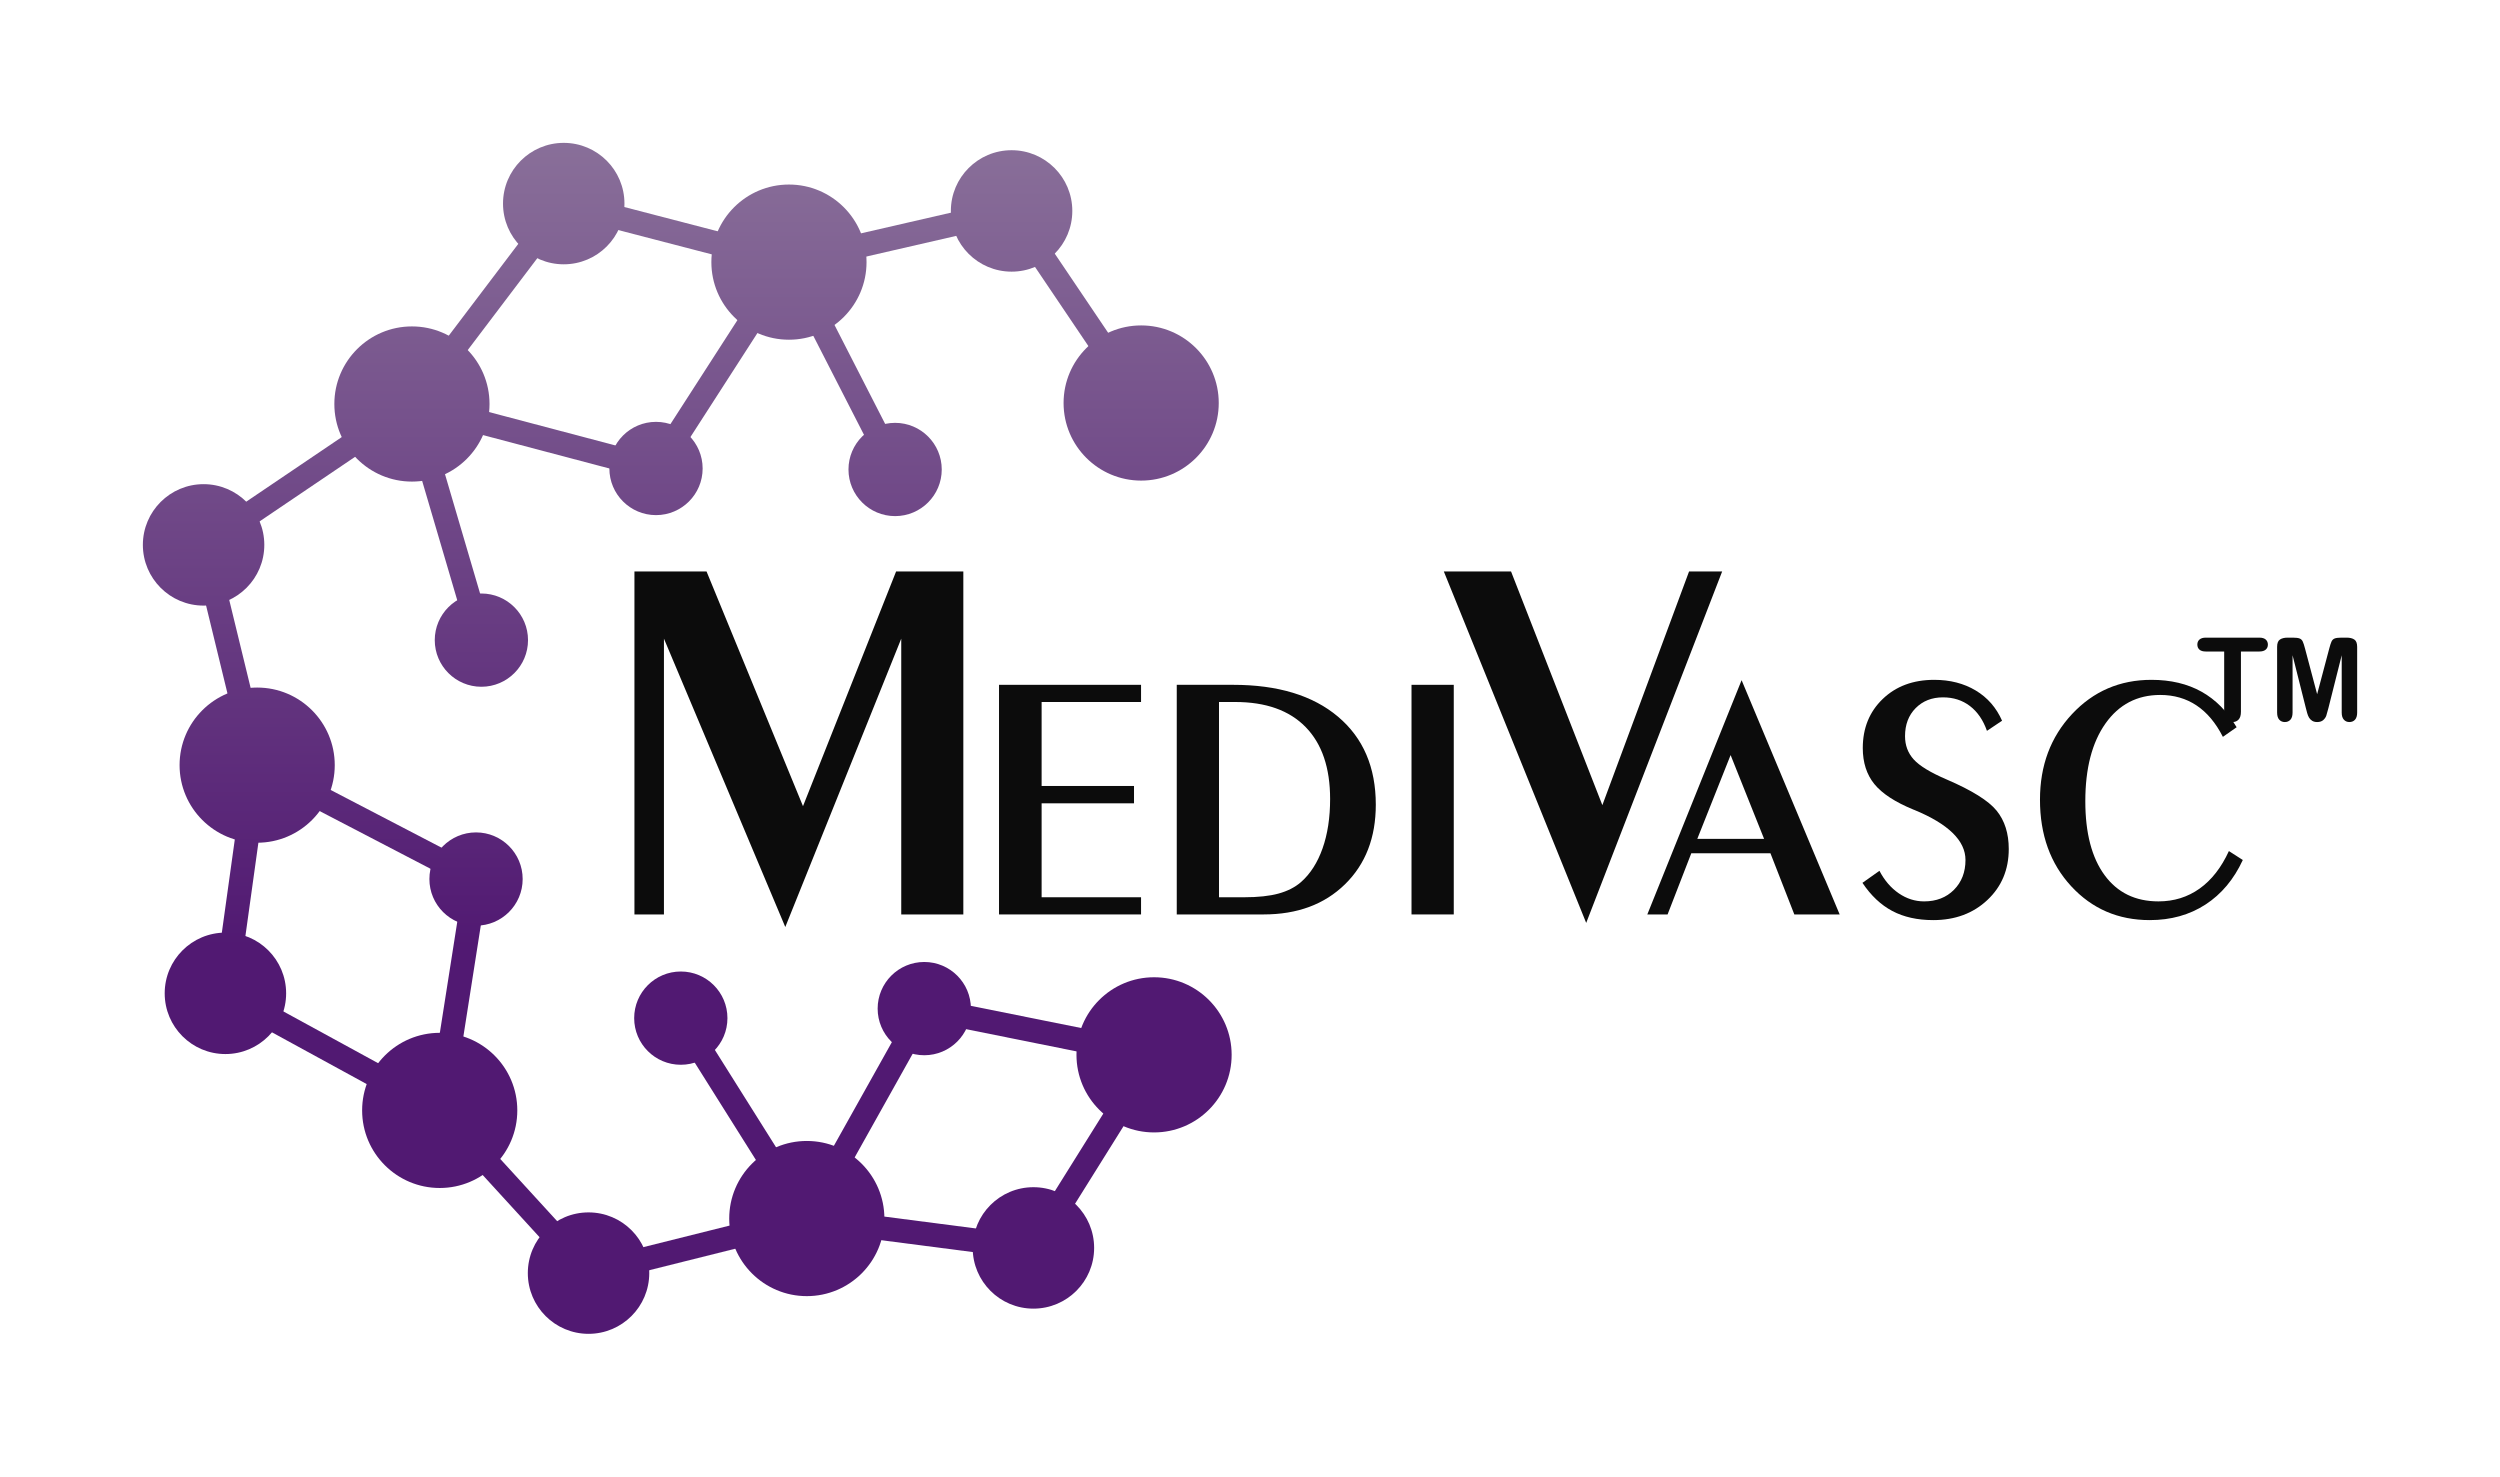
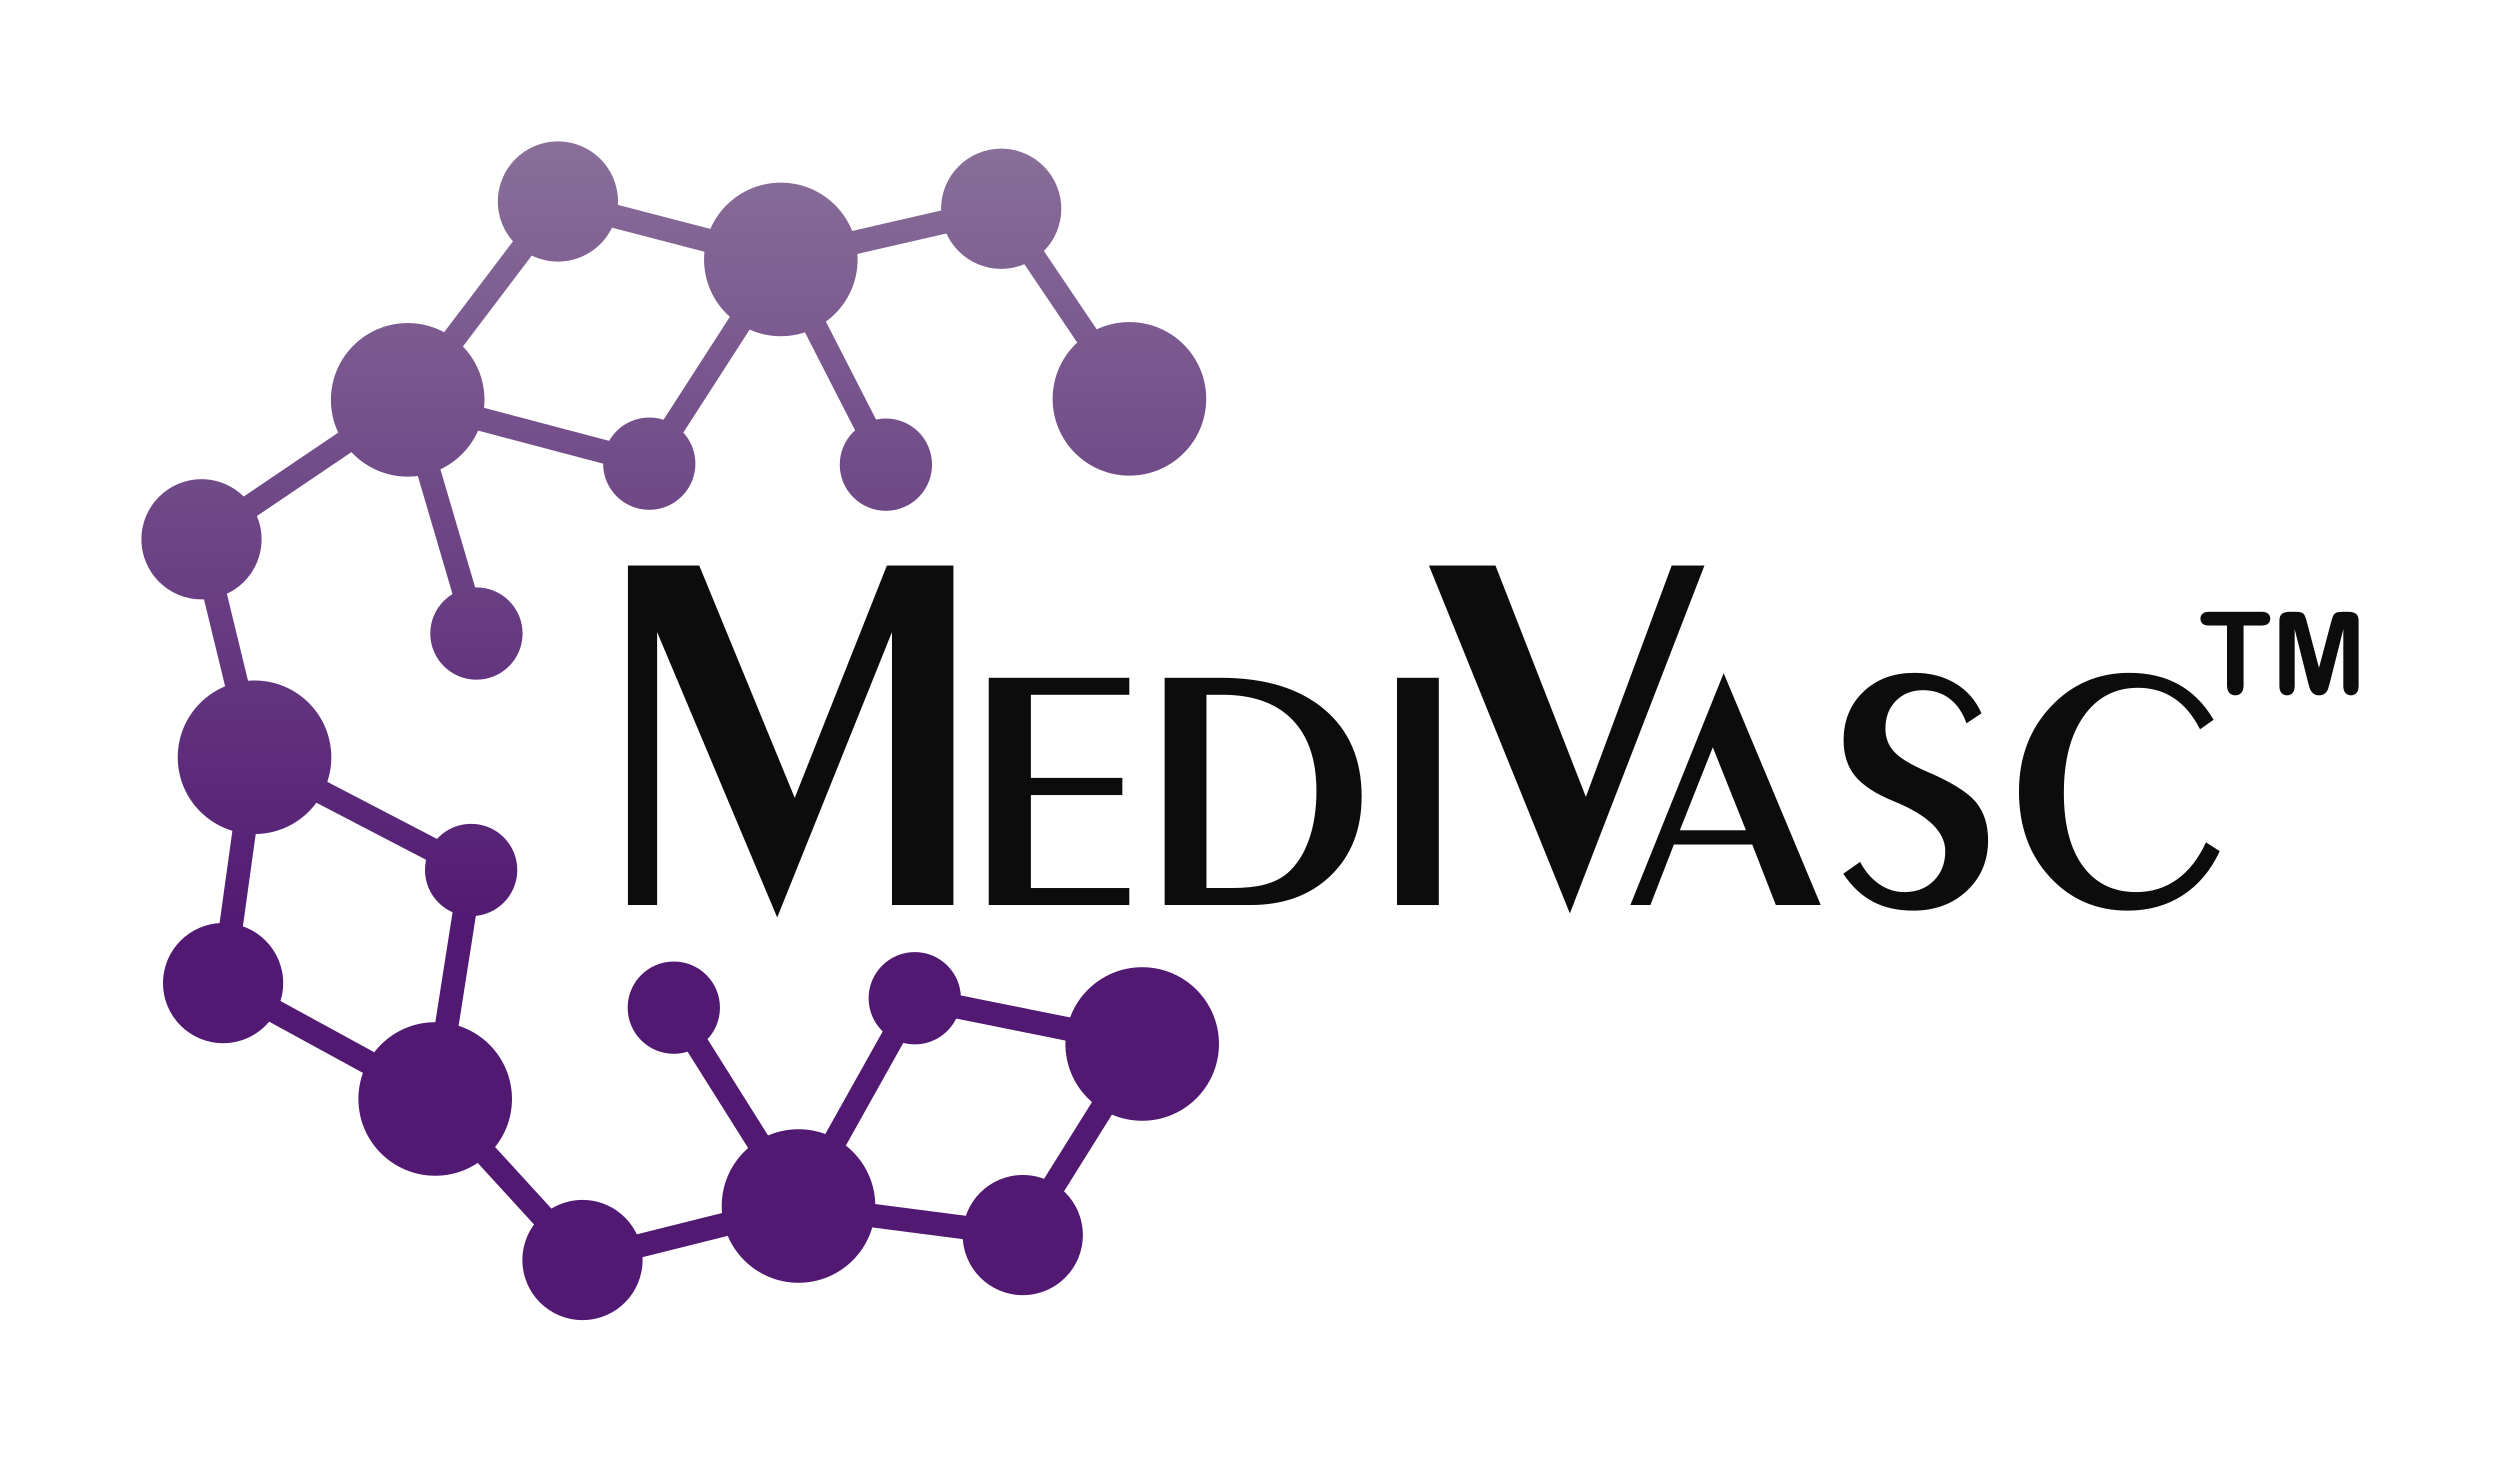
- <svg xmlns="http://www.w3.org/2000/svg" viewBox="-70.1 -69.6 1259.9 744.2">
+ <svg xmlns="http://www.w3.org/2000/svg" viewBox="-70.1 -69.6 1273.0 744.2">
  <defs>
    <linearGradient id="mv" gradientUnits="userSpaceOnUse" x1="0" y1="2.4" x2="0" y2="407.5">
      <stop offset="0" stop-color="#896F99" />
      <stop offset="1" stop-color="#511972" />
    </linearGradient>
  </defs>
  <g stroke="url(#mv)" stroke-width="12.0">
    <line x1="214.0" y1="33.0" x2="327.5" y2="62.5" />
    <line x1="214.0" y1="33.0" x2="137.5" y2="134.0" />
    <line x1="439.7" y1="36.7" x2="327.5" y2="62.5" />
    <line x1="439.7" y1="36.7" x2="505.0" y2="133.5" />
    <line x1="327.5" y1="62.5" x2="260.5" y2="166.5" />
    <line x1="327.5" y1="62.5" x2="381.0" y2="167.0" />
    <line x1="137.5" y1="134.0" x2="260.5" y2="166.5" />
    <line x1="137.5" y1="134.0" x2="32.5" y2="205.0" />
    <line x1="137.5" y1="134.0" x2="172.5" y2="253.0" />
    <line x1="32.5" y1="205.0" x2="59.5" y2="316.0" />
    <line x1="59.5" y1="316.0" x2="169.8" y2="373.4" />
    <line x1="59.5" y1="316.0" x2="43.5" y2="431.0" />
    <line x1="169.8" y1="373.4" x2="151.5" y2="490.0" />
    <line x1="43.5" y1="431.0" x2="151.5" y2="490.0" />
    <line x1="273.0" y1="443.5" x2="336.5" y2="544.5" />
    <line x1="395.7" y1="438.7" x2="511.5" y2="462.0" />
    <line x1="395.7" y1="438.7" x2="336.5" y2="544.5" />
    <line x1="511.5" y1="462.0" x2="450.7" y2="559.3" />
    <line x1="151.5" y1="490.0" x2="226.5" y2="572.0" />
    <line x1="336.5" y1="544.5" x2="450.7" y2="559.3" />
    <line x1="336.5" y1="544.5" x2="226.5" y2="572.0" />
  </g>
  <g fill="url(#mv)">
    <circle cx="214.0" cy="33.0" r="30.6" />
    <circle cx="439.7" cy="36.7" r="30.6" />
    <circle cx="327.5" cy="62.5" r="39.1" />
    <circle cx="137.5" cy="134.0" r="39.1" />
    <circle cx="505.0" cy="133.5" r="39.1" />
    <circle cx="260.5" cy="166.5" r="23.5" />
    <circle cx="381.0" cy="167.0" r="23.5" />
    <circle cx="32.5" cy="205.0" r="30.6" />
    <circle cx="172.5" cy="253.0" r="23.5" />
    <circle cx="59.5" cy="316.0" r="39.1" />
    <circle cx="169.8" cy="373.4" r="23.5" />
    <circle cx="43.5" cy="431.0" r="30.6" />
    <circle cx="273.0" cy="443.5" r="23.5" />
    <circle cx="395.7" cy="438.7" r="23.5" />
    <circle cx="511.5" cy="462.0" r="39.1" />
    <circle cx="151.5" cy="490.0" r="39.1" />
    <circle cx="336.5" cy="544.5" r="39.1" />
    <circle cx="450.7" cy="559.3" r="30.6" />
    <circle cx="226.5" cy="572.0" r="30.6" />
  </g>
  <g fill="#0C0C0C">
    <g transform="translate(227.91,391.24) scale(0.12929,-0.12929)">
      <path d="M168 0V1337H449L825 422L1188 1337H1450V0H1208V1075L756 -49L283 1075V0Z" />
    </g>
    <g transform="translate(418.48,391.24) scale(0.08655,-0.08655)">
      <path d="M172 0V1337H999V1237H420V748H958V647H420V100H999V0Z" />
    </g>
    <g transform="translate(508.05,391.24) scale(0.08655,-0.08655)">
      <path d="M418 1237V100H565Q686 100 764.5 121.5Q843 143 895 188Q977 260 1021.0 384.5Q1065 509 1065 672Q1065 945 922.5 1091.0Q780 1237 512 1237ZM172 0V1337H500Q891 1337 1111.0 1151.5Q1331 966 1331 639Q1331 351 1151.5 175.5Q972 0 678 0Z" />
    </g>
    <g transform="translate(625.84,391.24) scale(0.08655,-0.08655)">
      <path d="M424 0H178V1337H424Z" />
    </g>
    <g transform="translate(660.11,391.24) scale(0.12929,-0.12929)">
      <path d="M535 -33 -20 1337H242L598 426L936 1337H1065Z" />
    </g>
    <g transform="translate(761.12,391.24) scale(0.08655,-0.08655)">
      <path d="M279 440H668L473 928ZM-12 0 537 1364 1108 0H844L705 356H244L106 0Z" />
    </g>
    <g transform="translate(859.84,391.24) scale(0.08655,-0.08655)">
      <path d="M199 254Q243 170 311.5 123.0Q380 76 459 76Q566 76 633.0 143.5Q700 211 700 317Q700 486 401 609L398 610Q237 676 169.5 759.0Q102 842 102 969Q102 1143 218.0 1254.5Q334 1366 518 1366Q656 1366 759.5 1304.0Q863 1242 913 1128L825 1069Q792 1163 726.0 1213.5Q660 1264 569 1264Q472 1264 410.0 1201.5Q348 1139 348 1038Q348 958 399.0 902.0Q450 846 590 786Q811 691 881.5 604.0Q952 517 952 381Q952 201 827.5 84.0Q703 -33 512 -33Q374 -33 274.0 20.0Q174 73 100 184Z" />
    </g>
    <g transform="translate(951.39,391.24) scale(0.08655,-0.08655)">
      <path d="M1257 317Q1179 148 1039.5 57.5Q900 -33 715 -33Q440 -33 258.0 164.0Q76 361 76 668Q76 967 262.5 1166.5Q449 1366 725 1366Q893 1366 1016.5 1297.0Q1140 1228 1221 1090L1141 1034Q1079 1156 987.5 1217.0Q896 1278 776 1278Q575 1278 457.5 1112.0Q340 946 340 659Q340 382 452.0 229.0Q564 76 766 76Q901 76 1005.5 150.5Q1110 225 1176 369Z" />
    </g>
  </g>
  <g fill="#0C0C0C">
-     <g transform="translate(1036.76,293.57) scale(0.02853,-0.02853)">
+     <g transform="translate(1049.85,283.75) scale(0.02853,-0.02853)">
      <path d="M1112 1221H788V156Q788 64 747.0 19.5Q706 -25 641 -25Q575 -25 533.5 20.0Q492 65 492 156V1221H168Q92 1221 55.0 1254.5Q18 1288 18 1343Q18 1400 56.5 1433.0Q95 1466 168 1466H1112Q1189 1466 1226.5 1432.0Q1264 1398 1264 1343Q1264 1288 1226.0 1254.5Q1188 1221 1112 1221Z" />
    </g>
-     <g transform="translate(1073.28,293.57) scale(0.02853,-0.02853)">
+     <g transform="translate(1086.37,283.75) scale(0.02853,-0.02853)">
      <path d="M655 221 420 1155V143Q420 59 382.5 17.0Q345 -25 283 -25Q223 -25 185.0 16.5Q147 58 147 143V1303Q147 1399 197.0 1432.5Q247 1466 332 1466H424Q507 1466 544.5 1451.0Q582 1436 600.0 1397.0Q618 1358 641 1270L854 467L1067 1270Q1090 1358 1108.0 1397.0Q1126 1436 1163.5 1451.0Q1201 1466 1284 1466H1376Q1461 1466 1511.0 1432.5Q1561 1399 1561 1303V143Q1561 59 1523.5 17.0Q1486 -25 1423 -25Q1364 -25 1326.0 17.0Q1288 59 1288 143V1155L1053 221Q1030 130 1015.5 87.5Q1001 45 962.0 10.0Q923 -25 854 -25Q802 -25 766.0 -2.5Q730 20 710.0 55.0Q690 90 678.5 132.5Q667 175 655 221Z" />
    </g>
  </g>
</svg>
